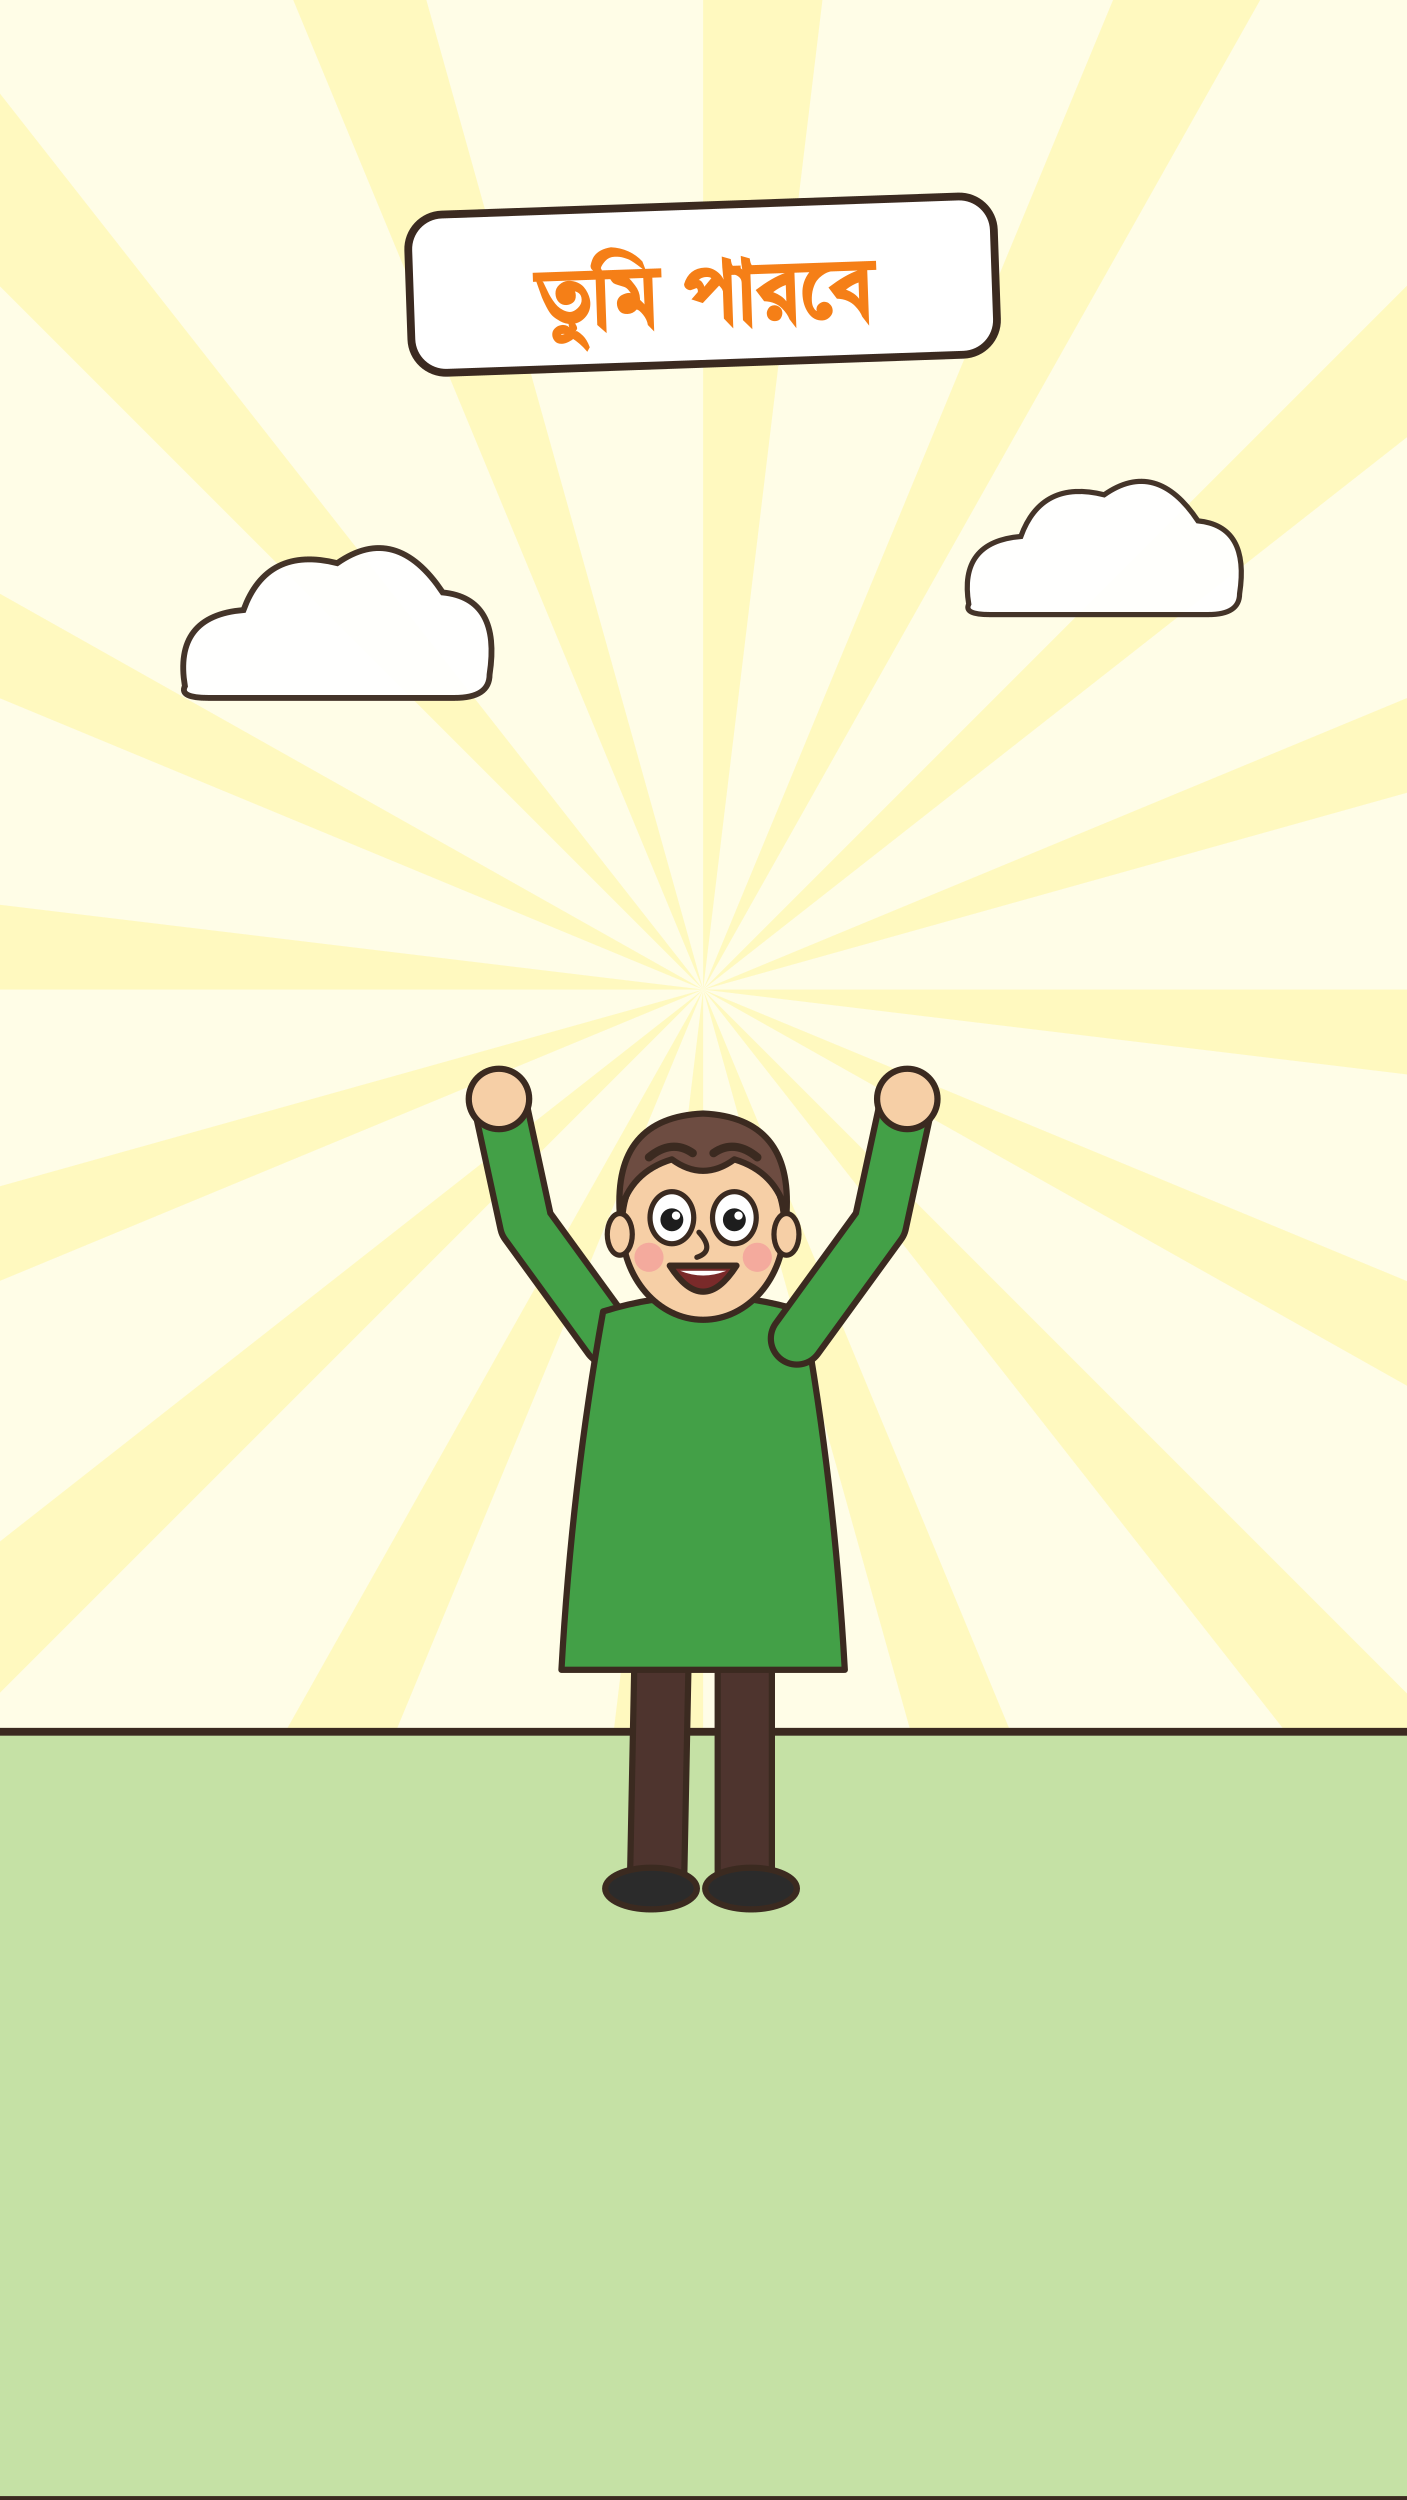
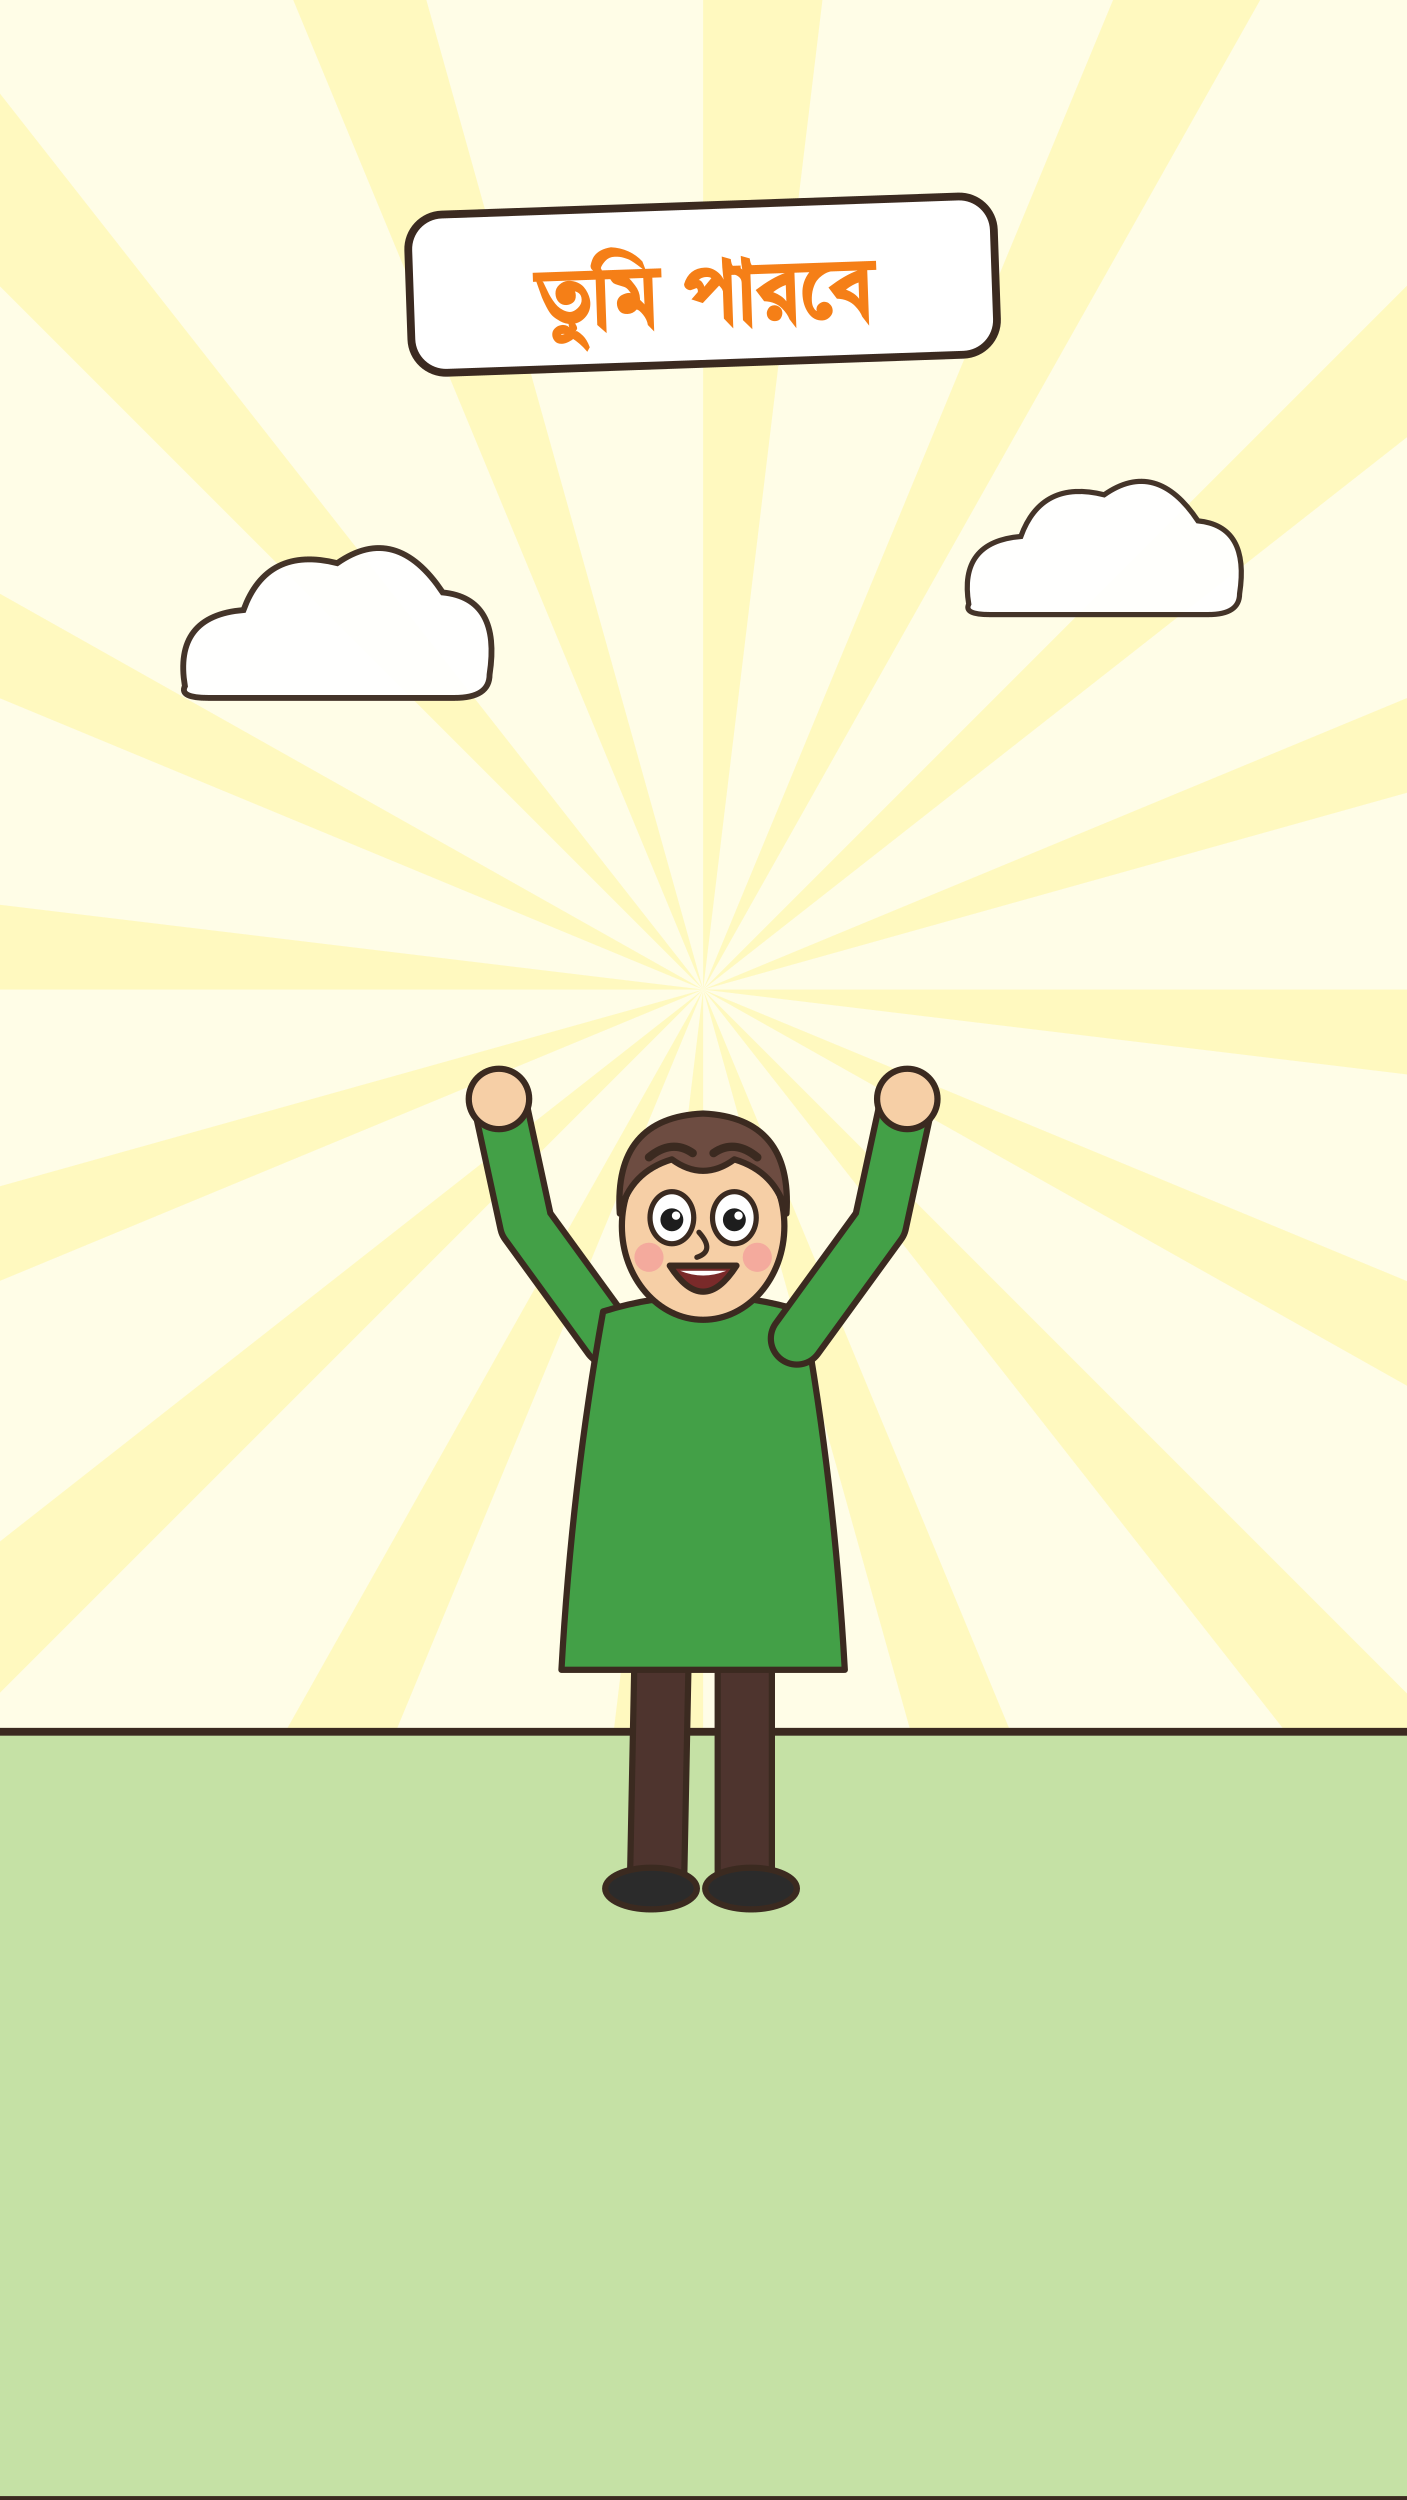
<svg xmlns="http://www.w3.org/2000/svg" viewBox="0 0 1080 1920" width="1080" height="1920">
  <style>:where([class]:not([class=''])){transform-box:fill-box}
.drift{animation:drift 9s linear infinite}@keyframes drift{from{transform:translateX(-40px)}to{transform:translateX(60px)}}
.sway{transform-origin:50% 100%;animation:sway 3s ease-in-out infinite}@keyframes sway{50%{transform:rotate(2deg)}}
.breathe{transform-origin:50% 100%;animation:breathe 2.4s ease-in-out infinite}@keyframes breathe{50%{transform:scale(1.015,1.025)}}
.pop{transform-origin:center;animation:pop .6s cubic-bezier(.3,1.7,.5,1) both}@keyframes pop{from{transform:scale(0)}to{transform:scale(1)}}
.twinkle{transform-origin:center;animation:tw 1.6s ease-in-out infinite}@keyframes tw{50%{transform:scale(.5);opacity:.4}}
.spin{transform-origin:center;animation:spin 20s linear infinite}@keyframes spin{to{transform:rotate(360deg)}}
.bob{transform-origin:center;animation:bob 1.4s ease-in-out infinite}@keyframes bob{50%{transform:translateY(-22px)}}
.shake{transform-origin:50% 100%;animation:shake .5s ease-in-out infinite}@keyframes shake{25%{transform:rotate(-2deg)}75%{transform:rotate(2deg)}}
.wave{transform-origin:20% 90%;animation:wave .6s ease-in-out infinite alternate}@keyframes wave{to{transform:rotate(8deg)}}
</style>
  <rect x="-800" width="2680" height="1920" fill="#fffde7" />
  <g class="spin" style="transform-origin:540px 760px;transform-box:view-box;opacity:0.35">
    <path d="M540 760 L2040 760 L2029.213 939.568Z" fill="#fff176" />
    <path d="M540 760 L1925.819 1334.025 L1847.136 1495.797Z" fill="#fff176" />
    <path d="M540 760 L1600.66 1820.66 L1466.059 1940.007Z" fill="#fff176" />
    <path d="M540 760 L1114.025 2145.819 L943.998 2204.571Z" fill="#fff176" />
    <path d="M540 760 L540 2260 L360.432 2249.213Z" fill="#fff176" />
    <path d="M540 760 L-34.025 2145.819 L-195.797 2067.136Z" fill="#fff176" />
    <path d="M540 760 L-520.66 1820.66 L-640.007 1686.059Z" fill="#fff176" />
    <path d="M540 760 L-845.819 1334.025 L-904.571 1163.998Z" fill="#fff176" />
    <path d="M540 760 L-960 760 L-949.213 580.432Z" fill="#fff176" />
    <path d="M540 760 L-845.819 185.975 L-767.136 24.203Z" fill="#fff176" />
    <path d="M540 760 L-520.66 -300.66 L-386.059 -420.007Z" fill="#fff176" />
    <path d="M540 760 L-34.025 -625.819 L136.002 -684.571Z" fill="#fff176" />
    <path d="M540 760 L540 -740 L719.568 -729.213Z" fill="#fff176" />
    <path d="M540 760 L1114.025 -625.819 L1275.797 -547.136Z" fill="#fff176" />
    <path d="M540 760 L1600.66 -300.66 L1720.007 -166.059Z" fill="#fff176" />
    <path d="M540 760 L1925.819 185.975 L1984.571 356.002Z" fill="#fff176" />
  </g>
  <rect x="-800" y="1330" width="2680" height="590" fill="#c5e1a5" stroke="#3b2a20" stroke-width="6" />
  <g transform="translate(540,1460) scale(0.8)">
    <g class="">
      <g>
        <polyline points="-40,-230 -44,-30" fill="none" stroke="#3b2a20" stroke-width="58" stroke-linecap="round" stroke-linejoin="round" />
        <polyline points="-40,-230 -44,-30" fill="none" stroke="#4e342e" stroke-width="46" stroke-linecap="round" stroke-linejoin="round" />
        <polyline points="40,-230 40,-30" fill="none" stroke="#3b2a20" stroke-width="58" stroke-linecap="round" stroke-linejoin="round" />
        <polyline points="40,-230 40,-30" fill="none" stroke="#4e342e" stroke-width="46" stroke-linecap="round" stroke-linejoin="round" />
        <ellipse cx="-50" cy="-12" rx="44" ry="20" fill="#2b2b2b" stroke="#3b2a20" stroke-width="6" />
        <ellipse cx="46" cy="-12" rx="44" ry="20" fill="#2b2b2b" stroke="#3b2a20" stroke-width="6" />
        <g class="">
          <polyline points="-90,-540 -170,-650 -196,-770" fill="none" stroke="#3b2a20" stroke-width="56" stroke-linecap="round" stroke-linejoin="round" />
          <polyline points="-90,-540 -170,-650 -196,-770" fill="none" stroke="#43a047" stroke-width="44" stroke-linecap="round" stroke-linejoin="round" />
          <circle cx="-196" cy="-770" r="29" fill="#f6cfa6" stroke="#3b2a20" stroke-width="6" />
        </g>
        <rect x="-22" y="-600" width="44" height="44" fill="#f6cfa6" stroke="#3b2a20" stroke-width="6" />
        <path d="M-96 -566 Q-126 -400 -136 -222 L136 -222 Q126 -400 96 -566 Q0 -596 -96 -566Z" fill="#43a047" stroke="#3b2a20" stroke-width="6" stroke-linejoin="round" />
        <g>
          <ellipse cx="0" cy="-648" rx="78" ry="90" fill="#f6cfa6" stroke="#3b2a20" stroke-width="6" />
          <path d="M-80 -660 Q-86 -752 0 -756 Q86 -752 80 -660 Q70 -700 30 -712 Q0 -690 -30 -712 Q-70 -700 -80 -660Z" fill="#6d4c41" stroke="#3b2a20" stroke-width="6" stroke-linejoin="round" />
-           <ellipse cx="-80" cy="-640" rx="12" ry="20" fill="#f6cfa6" stroke="#3b2a20" stroke-width="5" />
-           <ellipse cx="80" cy="-640" rx="12" ry="20" fill="#f6cfa6" stroke="#3b2a20" stroke-width="5" />
          <g>
            <ellipse cx="-30" cy="-656" rx="21" ry="25" fill="#fff" stroke="#3b2a20" stroke-width="5" />
            <ellipse cx="30" cy="-656" rx="21" ry="25" fill="#fff" stroke="#3b2a20" stroke-width="5" />
            <circle cx="-30" cy="-654" r="11" fill="#1d1d1d" />
            <circle cx="30" cy="-654" r="11" fill="#1d1d1d" />
            <circle cx="-26" cy="-658" r="4" fill="#fff" />
            <circle cx="34" cy="-658" r="4" fill="#fff" />
          </g>
          <path d="M-52 -714 Q-30 -732 -10 -718 M10 -718 Q30 -732 52 -714" fill="none" stroke="#3b2a20" stroke-width="8" stroke-linecap="round" />
          <path d="M-4 -642 Q12 -624 -6 -618" fill="none" stroke="#3b2a20" stroke-width="5" stroke-linecap="round" />
          <circle cx="-52" cy="-618" r="14" fill="#f39a9a" opacity=".7" />
          <circle cx="52" cy="-618" r="14" fill="#f39a9a" opacity=".7" />
          <path d="M-32 -610 Q0 -560 32 -610 Z" fill="#7a2a2a" stroke="#3b2a20" stroke-width="6" stroke-linejoin="round" />
          <path d="M-22 -605 Q0 -596 22 -605" fill="#fff" />
        </g>
        <g class="">
          <polyline points="90,-540 170,-650 196,-770" fill="none" stroke="#3b2a20" stroke-width="56" stroke-linecap="round" stroke-linejoin="round" />
          <polyline points="90,-540 170,-650 196,-770" fill="none" stroke="#43a047" stroke-width="44" stroke-linecap="round" stroke-linejoin="round" />
          <circle cx="196" cy="-770" r="29" fill="#f6cfa6" stroke="#3b2a20" stroke-width="6" />
        </g>
      </g>
    </g>
  </g>
  <g transform="translate(250,500) scale(0.9)">
    <path d="M-120 30 Q-130 -30 -70 -35 Q-50 -90 10 -75 Q60 -110 100 -50 Q150 -45 140 20 Q140 40 110 40 L-100 40 Q-125 40 -120 30Z" fill="#fff" stroke="#3b2a20" stroke-width="5" opacity=".95" />
  </g>
  <g transform="translate(840,440) scale(0.8)">
    <path d="M-120 30 Q-130 -30 -70 -35 Q-50 -90 10 -75 Q60 -110 100 -50 Q150 -45 140 20 Q140 40 110 40 L-100 40 Q-125 40 -120 30Z" fill="#fff" stroke="#3b2a20" stroke-width="5" opacity=".95" />
  </g>
  <g transform="translate(540,230) rotate(-2)">
    <g class="pop" style="animation-delay:0.2s">
      <rect x="-225" y="-72.2" width="450" height="121.6" rx="26.6" fill="#fff" stroke="#3b2a20" stroke-width="6" />
      <text x="0" y="22.8" text-anchor="middle" font-family="Baloo Da 2" font-weight="800" font-size="76" fill="#f57f17">তুমি পারবে</text>
    </g>
  </g>
</svg>
